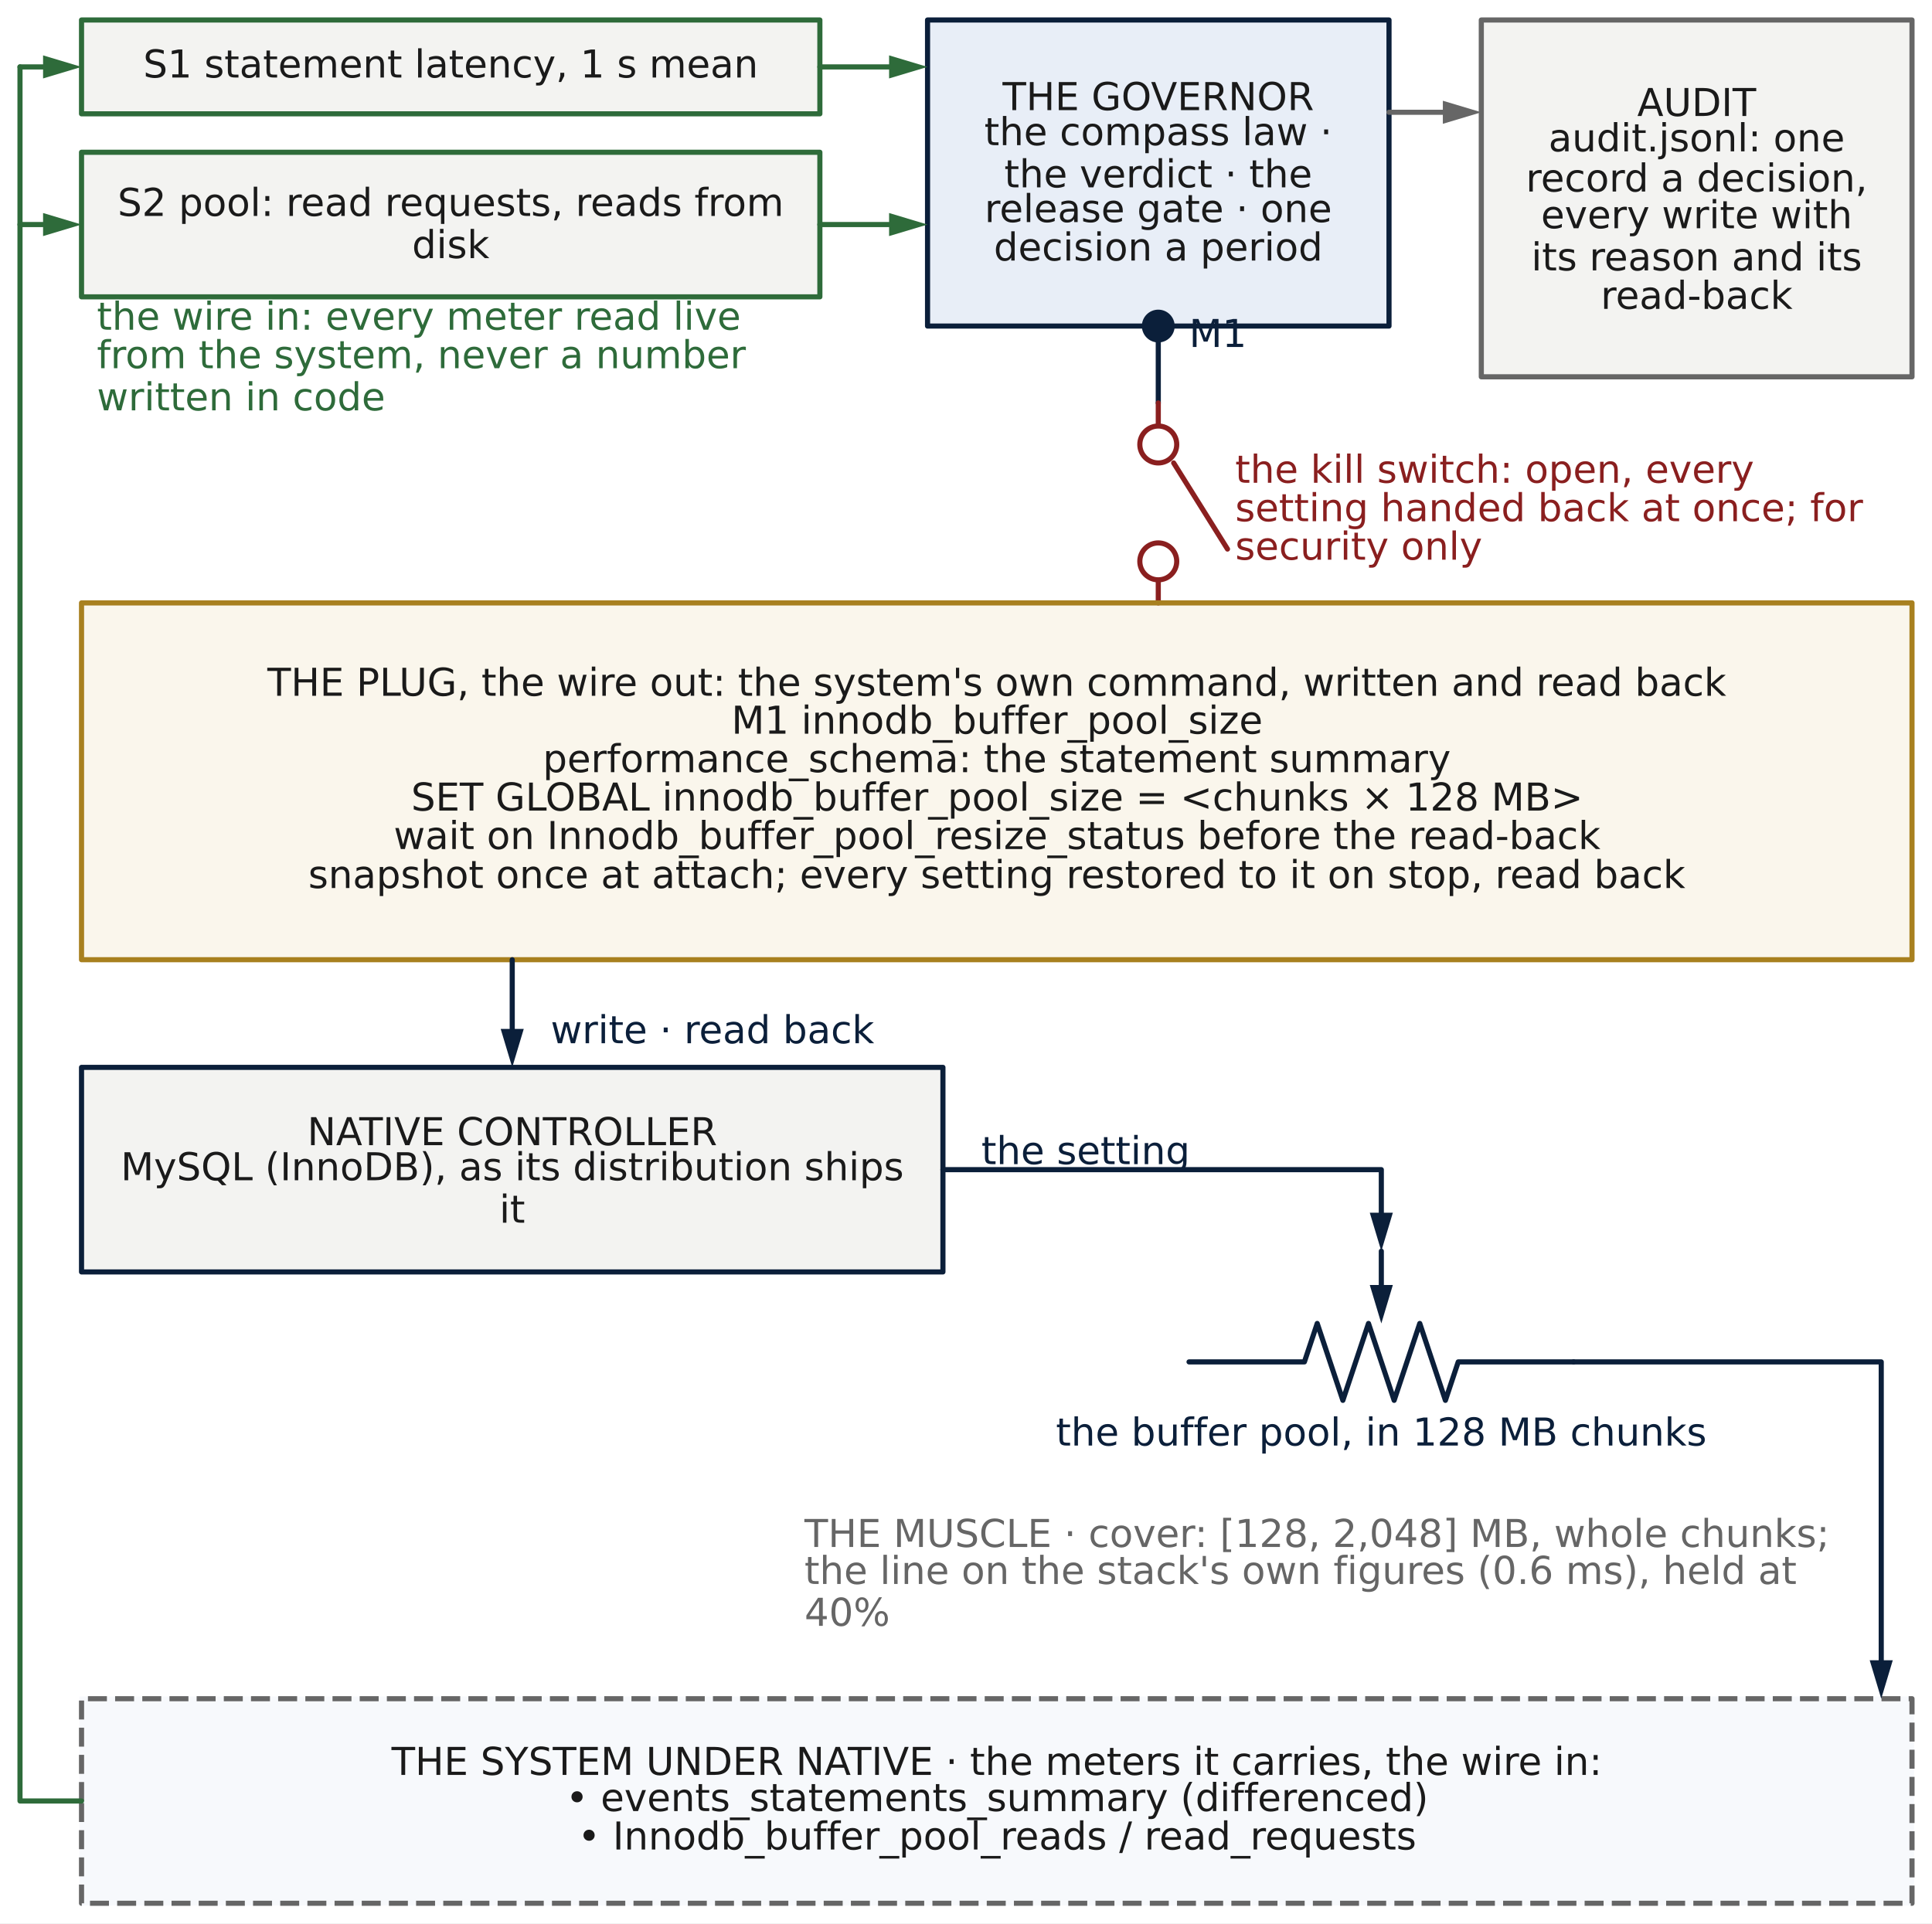
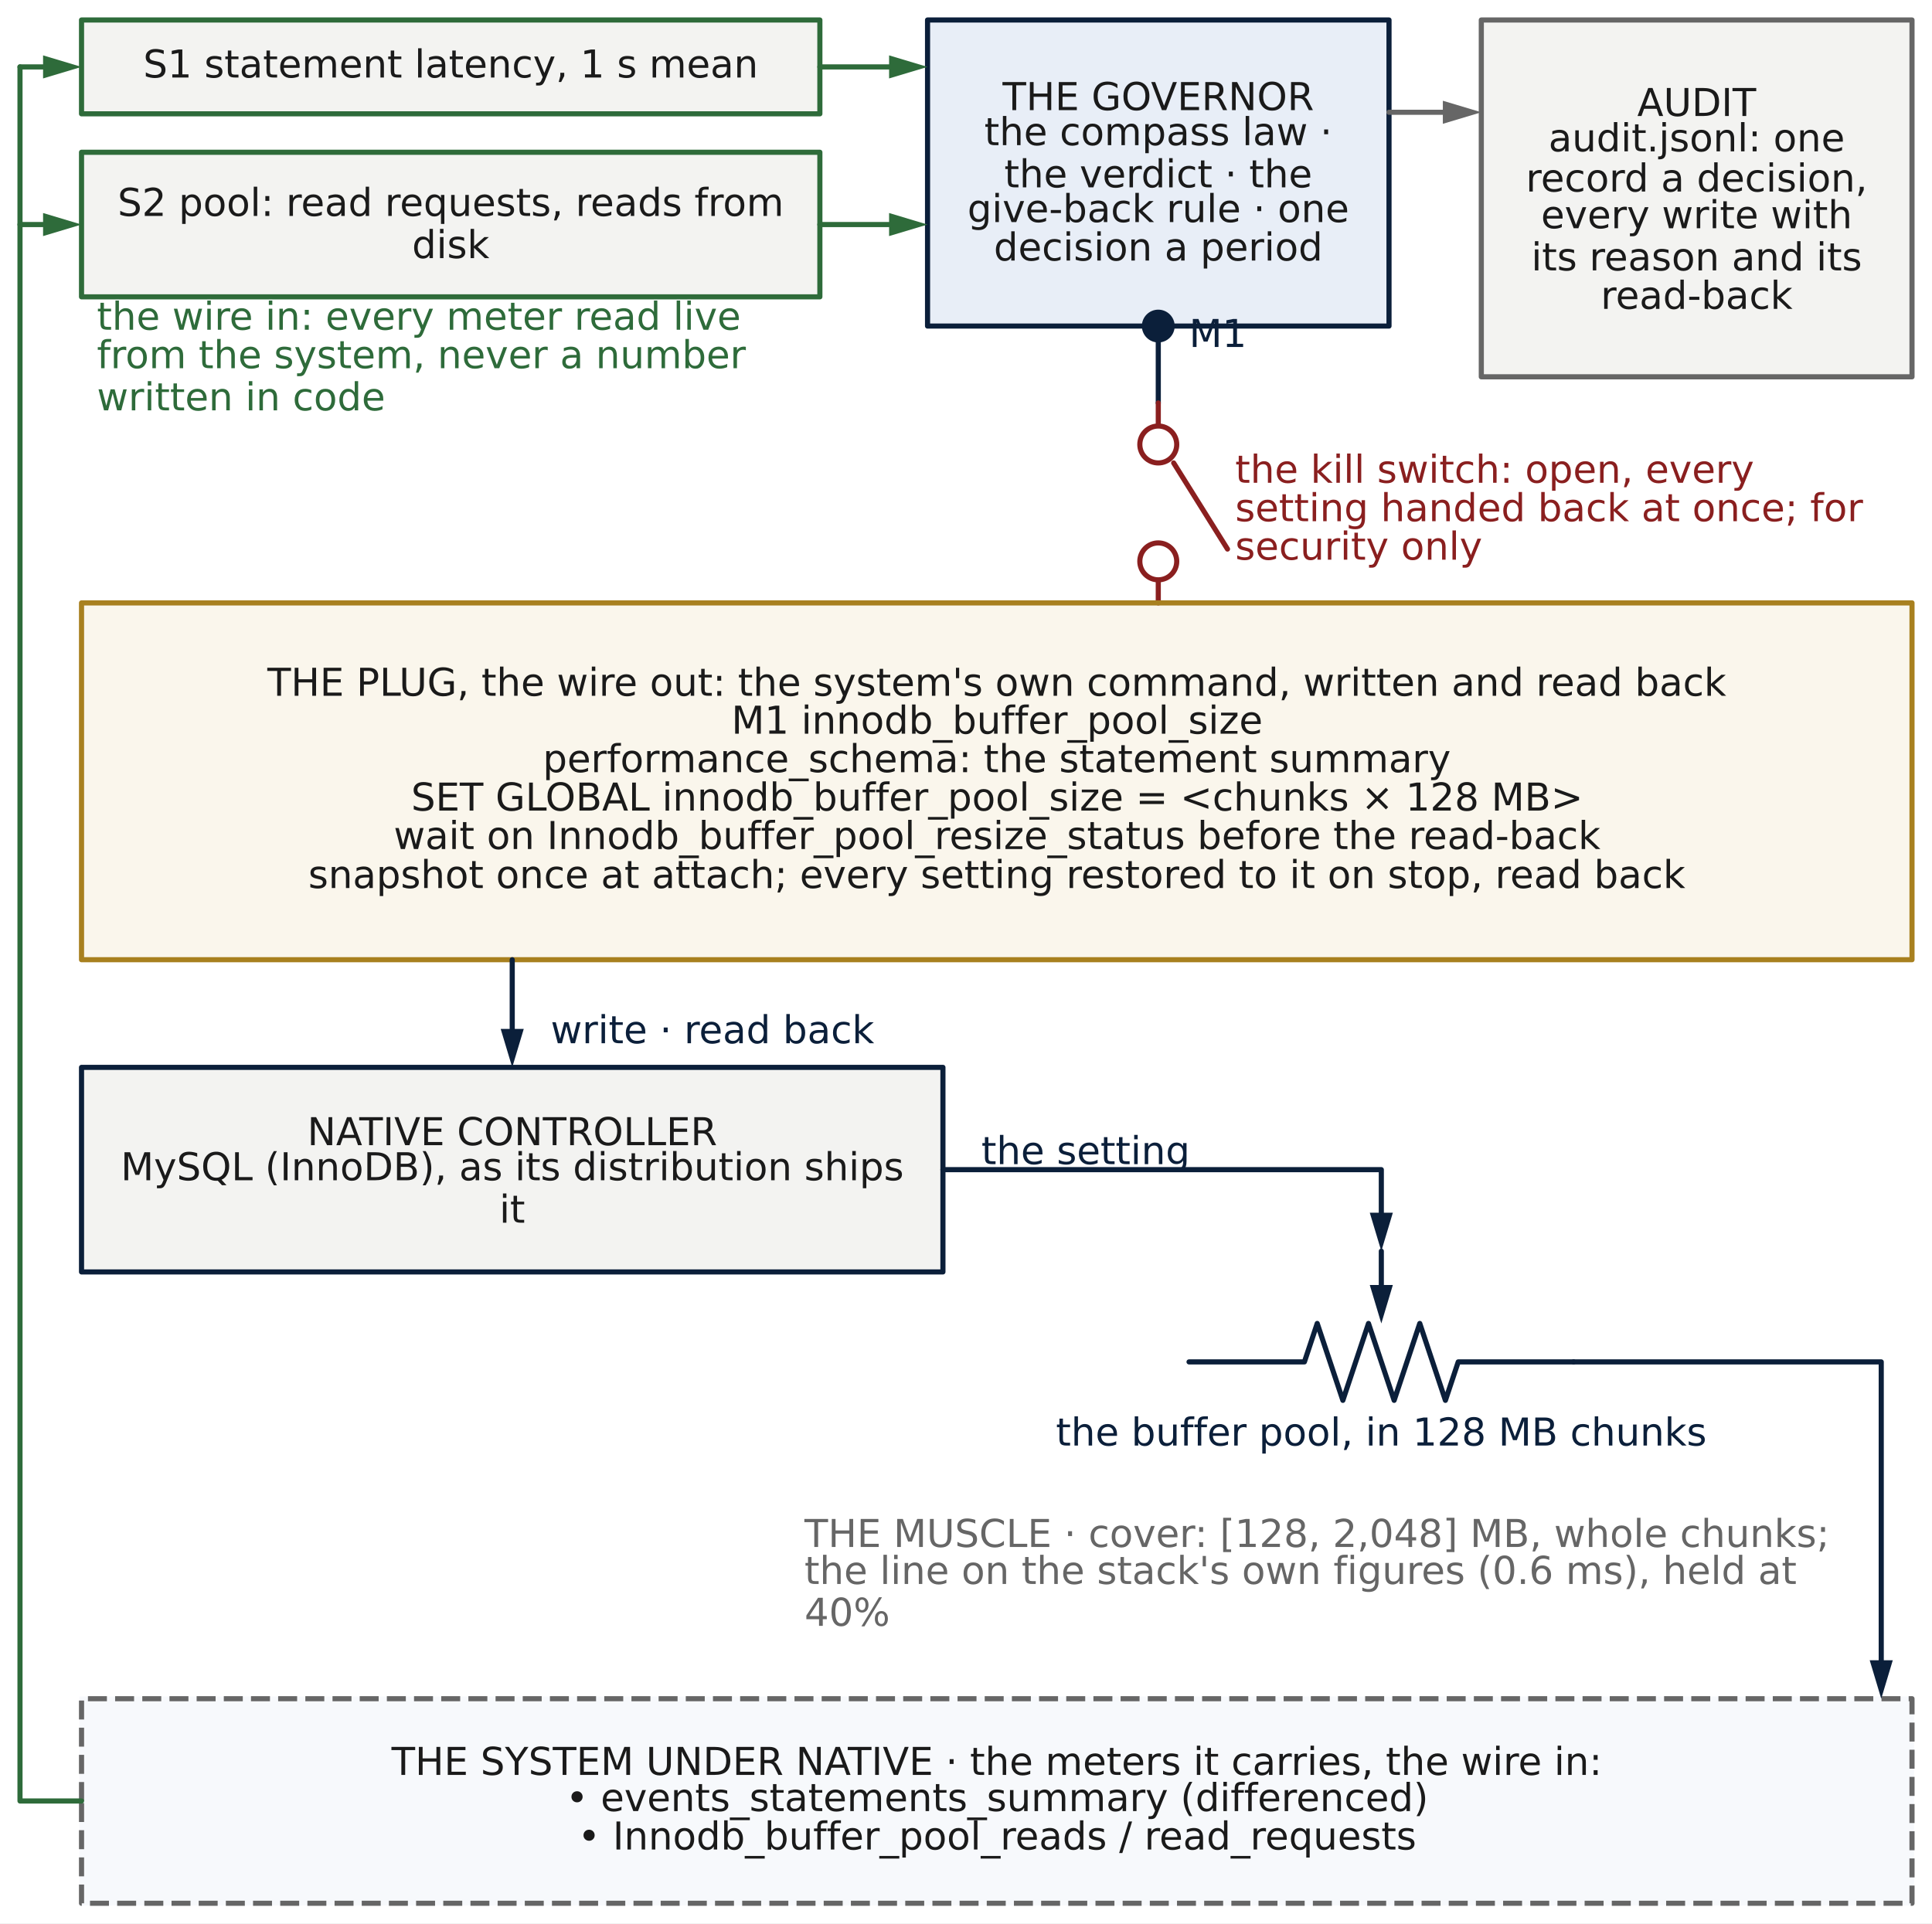
<svg xmlns="http://www.w3.org/2000/svg" width="452.16pt" height="450.18pt" viewBox="0 0 452.16 450.18" version="1.1">
  <defs>
    <style type="text/css">*{stroke-linejoin: round; stroke-linecap: butt}</style>
  </defs>
  <g id="figure_1">
    <g id="patch_1">
      <path d="M 0 450.18  L 452.16 450.18  L 452.16 0  L 0 0  z " style="fill: #ffffff" />
    </g>
    <g id="axes_1">
      <g id="patch_2">
-         <path d="M 217.08 40.5  L 217.08 4.68  L 325.08 4.68  L 325.08 76.32  L 217.08 76.32  z " clip-path="url(#pf375bcbe7f)" style="fill: #e8eef7; stroke: #e8eef7; stroke-linejoin: miter" />
+         <path d="M 217.08 40.5  L 217.08 4.68  L 325.08 4.68  L 325.08 76.32  L 217.08 76.32  z " clip-path="url(#p6a76ac47f1)" style="fill: #e8eef7; stroke: #e8eef7; stroke-linejoin: miter" />
      </g>
      <g id="patch_3">
-         <path d="M 19.08 15.66  L 19.08 4.68  L 191.88 4.68  L 191.88 26.64  L 19.08 26.64  z " clip-path="url(#pf375bcbe7f)" style="fill: #f3f3f1; stroke: #f3f3f1; stroke-linejoin: miter" />
+         <path d="M 19.08 15.66  L 19.08 4.68  L 191.88 4.68  L 191.88 26.64  L 19.08 26.64  z " clip-path="url(#p6a76ac47f1)" style="fill: #f3f3f1; stroke: #f3f3f1; stroke-linejoin: miter" />
      </g>
      <g id="patch_4">
-         <path d="M 19.08 52.56  L 19.08 35.64  L 191.88 35.64  L 191.88 69.48  L 19.08 69.48  z " clip-path="url(#pf375bcbe7f)" style="fill: #f3f3f1; stroke: #f3f3f1; stroke-linejoin: miter" />
+         <path d="M 19.08 52.56  L 19.08 35.64  L 191.88 35.64  L 191.88 69.48  L 19.08 69.48  z " clip-path="url(#p6a76ac47f1)" style="fill: #f3f3f1; stroke: #f3f3f1; stroke-linejoin: miter" />
      </g>
      <g id="patch_5">
-         <path d="M 346.68 46.44  L 346.68 4.68  L 447.48 4.68  L 447.48 88.2  L 346.68 88.2  z " clip-path="url(#pf375bcbe7f)" style="fill: #f3f3f1; stroke: #f3f3f1; stroke-linejoin: miter" />
+         <path d="M 346.68 46.44  L 346.68 4.68  L 447.48 4.68  L 447.48 88.2  L 346.68 88.2  z " clip-path="url(#p6a76ac47f1)" style="fill: #f3f3f1; stroke: #f3f3f1; stroke-linejoin: miter" />
      </g>
      <g id="patch_6">
-         <path d="M 19.08 182.88  L 19.08 141.12  L 447.48 141.12  L 447.48 224.64  L 19.08 224.64  z " clip-path="url(#pf375bcbe7f)" style="fill: #faf6ec; stroke: #faf6ec; stroke-linejoin: miter" />
+         <path d="M 19.08 182.88  L 19.08 141.12  L 447.48 141.12  L 447.48 224.64  L 19.08 224.64  z " clip-path="url(#p6a76ac47f1)" style="fill: #faf6ec; stroke: #faf6ec; stroke-linejoin: miter" />
      </g>
      <g id="patch_7">
-         <path d="M 19.08 273.78  L 19.08 249.84  L 220.68 249.84  L 220.68 297.72  L 19.08 297.72  z " clip-path="url(#pf375bcbe7f)" style="fill: #f3f3f1; stroke: #f3f3f1; stroke-linejoin: miter" />
+         <path d="M 19.08 273.78  L 19.08 249.84  L 220.68 249.84  L 220.68 297.72  L 19.08 297.72  z " clip-path="url(#p6a76ac47f1)" style="fill: #f3f3f1; stroke: #f3f3f1; stroke-linejoin: miter" />
      </g>
      <g id="patch_8">
-         <path d="M 19.08 421.56  L 19.08 397.62  L 447.48 397.62  L 447.48 445.5  L 19.08 445.5  z " clip-path="url(#pf375bcbe7f)" style="fill: #f7f9fc; stroke: #f7f9fc; stroke-linejoin: miter" />
+         <path d="M 19.08 421.56  L 19.08 397.62  L 447.48 397.62  L 447.48 445.5  L 19.08 445.5  z " clip-path="url(#p6a76ac47f1)" style="fill: #f7f9fc; stroke: #f7f9fc; stroke-linejoin: miter" />
      </g>
      <g id="line2d_1">
-         <path d="M 217.08 40.5  L 217.08 4.68  L 325.08 4.68  L 325.08 76.32  L 217.08 76.32  L 217.08 40.5  " clip-path="url(#pf375bcbe7f)" style="fill: none; stroke: #0b1f3a; stroke-width: 1.2; stroke-linecap: round" />
+         <path d="M 217.08 40.5  L 217.08 4.68  L 325.08 4.68  L 325.08 76.32  L 217.08 76.32  L 217.08 40.5  " clip-path="url(#p6a76ac47f1)" style="fill: none; stroke: #0b1f3a; stroke-width: 1.2; stroke-linecap: round" />
      </g>
      <g id="line2d_2">
-         <path d="M 19.08 15.66  L 19.08 4.68  L 191.88 4.68  L 191.88 26.64  L 19.08 26.64  L 19.08 15.66  " clip-path="url(#pf375bcbe7f)" style="fill: none; stroke: #2e6b3a; stroke-width: 1.2; stroke-linecap: round" />
+         <path d="M 19.08 15.66  L 19.08 4.68  L 191.88 4.68  L 191.88 26.64  L 19.08 26.64  L 19.08 15.66  " clip-path="url(#p6a76ac47f1)" style="fill: none; stroke: #2e6b3a; stroke-width: 1.2; stroke-linecap: round" />
      </g>
      <g id="line2d_3">
-         <path d="M 191.88 15.66  L 208.08 15.66  " clip-path="url(#pf375bcbe7f)" style="fill: none; stroke: #2e6b3a; stroke-width: 1.2; stroke-linecap: round" />
+         <path d="M 191.88 15.66  L 208.08 15.66  " clip-path="url(#p6a76ac47f1)" style="fill: none; stroke: #2e6b3a; stroke-width: 1.2; stroke-linecap: round" />
      </g>
      <g id="patch_9">
-         <path d="M 208.08 12.96  L 217.08 15.66  L 208.08 18.36  z " clip-path="url(#pf375bcbe7f)" style="fill: #2e6b3a" />
+         <path d="M 208.08 12.96  L 217.08 15.66  L 208.08 18.36  z " clip-path="url(#p6a76ac47f1)" style="fill: #2e6b3a" />
      </g>
      <g id="line2d_4">
-         <path d="M 19.08 52.56  L 19.08 35.64  L 191.88 35.64  L 191.88 69.48  L 19.08 69.48  L 19.08 52.56  " clip-path="url(#pf375bcbe7f)" style="fill: none; stroke: #2e6b3a; stroke-width: 1.2; stroke-linecap: round" />
+         <path d="M 19.08 52.56  L 19.08 35.64  L 191.88 35.64  L 191.88 69.48  L 19.08 69.48  L 19.08 52.56  " clip-path="url(#p6a76ac47f1)" style="fill: none; stroke: #2e6b3a; stroke-width: 1.2; stroke-linecap: round" />
      </g>
      <g id="line2d_5">
-         <path d="M 191.88 52.56  L 208.08 52.56  " clip-path="url(#pf375bcbe7f)" style="fill: none; stroke: #2e6b3a; stroke-width: 1.2; stroke-linecap: round" />
+         <path d="M 191.88 52.56  L 208.08 52.56  " clip-path="url(#p6a76ac47f1)" style="fill: none; stroke: #2e6b3a; stroke-width: 1.2; stroke-linecap: round" />
      </g>
      <g id="patch_10">
-         <path d="M 208.08 49.86  L 217.08 52.56  L 208.08 55.26  z " clip-path="url(#pf375bcbe7f)" style="fill: #2e6b3a" />
+         <path d="M 208.08 49.86  L 217.08 52.56  L 208.08 55.26  z " clip-path="url(#p6a76ac47f1)" style="fill: #2e6b3a" />
      </g>
      <g id="line2d_6">
-         <path d="M 346.68 46.44  L 346.68 4.68  L 447.48 4.68  L 447.48 88.2  L 346.68 88.2  L 346.68 46.44  " clip-path="url(#pf375bcbe7f)" style="fill: none; stroke: #666666; stroke-width: 1.2; stroke-linecap: round" />
+         <path d="M 346.68 46.44  L 346.68 4.68  L 447.48 4.68  L 447.48 88.2  L 346.68 88.2  L 346.68 46.44  " clip-path="url(#p6a76ac47f1)" style="fill: none; stroke: #666666; stroke-width: 1.2; stroke-linecap: round" />
      </g>
      <g id="line2d_7">
-         <path d="M 325.08 26.28  L 337.68 26.28  " clip-path="url(#pf375bcbe7f)" style="fill: none; stroke: #666666; stroke-width: 1.2; stroke-linecap: round" />
+         <path d="M 325.08 26.28  L 337.68 26.28  " clip-path="url(#p6a76ac47f1)" style="fill: none; stroke: #666666; stroke-width: 1.2; stroke-linecap: round" />
      </g>
      <g id="patch_11">
-         <path d="M 337.68 23.58  L 346.68 26.28  L 337.68 28.98  z " clip-path="url(#pf375bcbe7f)" style="fill: #666666" />
+         <path d="M 337.68 23.58  L 346.68 26.28  L 337.68 28.98  z " clip-path="url(#p6a76ac47f1)" style="fill: #666666" />
      </g>
      <g id="line2d_8">
-         <path d="M 271.08 76.32  L 271.08 85.32  L 271.08 94.32  " clip-path="url(#pf375bcbe7f)" style="fill: none; stroke: #0b1f3a; stroke-width: 1.2; stroke-linecap: round" />
+         <path d="M 271.08 76.32  L 271.08 85.32  L 271.08 94.32  " clip-path="url(#p6a76ac47f1)" style="fill: none; stroke: #0b1f3a; stroke-width: 1.2; stroke-linecap: round" />
      </g>
      <g id="line2d_9">
-         <path d="M 271.08 94.32  L 271.08 99.72  M 274.68 108.36  L 287.28 128.52  M 271.08 135.72  L 271.08 141.12  " clip-path="url(#pf375bcbe7f)" style="fill: none; stroke: #8a1f1f; stroke-width: 1.2; stroke-linecap: round" />
+         <path d="M 271.08 94.32  L 271.08 99.72  M 274.68 108.36  L 287.28 128.52  M 271.08 135.72  L 271.08 141.12  " clip-path="url(#p6a76ac47f1)" style="fill: none; stroke: #8a1f1f; stroke-width: 1.2; stroke-linecap: round" />
      </g>
      <g id="line2d_10">
-         <path d="M 19.08 182.88  L 19.08 141.12  L 447.48 141.12  L 447.48 224.64  L 19.08 224.64  L 19.08 182.88  " clip-path="url(#pf375bcbe7f)" style="fill: none; stroke: #a8801f; stroke-width: 1.2; stroke-linecap: round" />
+         <path d="M 19.08 182.88  L 19.08 141.12  L 447.48 141.12  L 447.48 224.64  L 19.08 224.64  L 19.08 182.88  " clip-path="url(#p6a76ac47f1)" style="fill: none; stroke: #a8801f; stroke-width: 1.2; stroke-linecap: round" />
      </g>
      <g id="line2d_11">
-         <path d="M 19.08 273.78  L 19.08 249.84  L 220.68 249.84  L 220.68 297.72  L 19.08 297.72  L 19.08 273.78  " clip-path="url(#pf375bcbe7f)" style="fill: none; stroke: #0b1f3a; stroke-width: 1.2; stroke-linecap: round" />
+         <path d="M 19.08 273.78  L 19.08 249.84  L 220.68 249.84  L 220.68 297.72  L 19.08 297.72  L 19.08 273.78  " clip-path="url(#p6a76ac47f1)" style="fill: none; stroke: #0b1f3a; stroke-width: 1.2; stroke-linecap: round" />
      </g>
      <g id="line2d_12">
-         <path d="M 119.88 224.64  L 119.88 240.84  " clip-path="url(#pf375bcbe7f)" style="fill: none; stroke: #0b1f3a; stroke-width: 1.2; stroke-linecap: round" />
+         <path d="M 119.88 224.64  L 119.88 240.84  " clip-path="url(#p6a76ac47f1)" style="fill: none; stroke: #0b1f3a; stroke-width: 1.2; stroke-linecap: round" />
      </g>
      <g id="patch_12">
-         <path d="M 122.58 240.84  L 119.88 249.84  L 117.18 240.84  z " clip-path="url(#pf375bcbe7f)" style="fill: #0b1f3a" />
+         <path d="M 122.58 240.84  L 119.88 249.84  L 117.18 240.84  z " clip-path="url(#p6a76ac47f1)" style="fill: #0b1f3a" />
      </g>
      <g id="line2d_13">
-         <path d="M 278.28 318.78  L 305.28 318.78  L 308.28 309.78  L 314.28 327.78  L 320.28 309.78  L 326.28 327.78  L 332.28 309.78  L 338.28 327.78  L 341.28 318.78  L 368.28 318.78  " clip-path="url(#pf375bcbe7f)" style="fill: none; stroke: #0b1f3a; stroke-width: 1.2; stroke-linecap: round" />
+         <path d="M 278.28 318.78  L 305.28 318.78  L 308.28 309.78  L 314.28 327.78  L 320.28 309.78  L 326.28 327.78  L 332.28 309.78  L 338.28 327.78  L 341.28 318.78  L 368.28 318.78  " clip-path="url(#p6a76ac47f1)" style="fill: none; stroke: #0b1f3a; stroke-width: 1.2; stroke-linecap: round" />
      </g>
      <g id="line2d_14">
-         <path d="M 323.28 292.86  L 323.28 300.78  " clip-path="url(#pf375bcbe7f)" style="fill: none; stroke: #0b1f3a; stroke-width: 1.2; stroke-linecap: round" />
+         <path d="M 323.28 292.86  L 323.28 300.78  " clip-path="url(#p6a76ac47f1)" style="fill: none; stroke: #0b1f3a; stroke-width: 1.2; stroke-linecap: round" />
      </g>
      <g id="patch_13">
-         <path d="M 325.98 300.78  L 323.28 309.78  L 320.58 300.78  z " clip-path="url(#pf375bcbe7f)" style="fill: #0b1f3a" />
+         <path d="M 325.98 300.78  L 323.28 309.78  L 320.58 300.78  z " clip-path="url(#p6a76ac47f1)" style="fill: #0b1f3a" />
      </g>
      <g id="line2d_15">
-         <path d="M 220.68 273.78  L 323.28 273.78  L 323.28 283.86  " clip-path="url(#pf375bcbe7f)" style="fill: none; stroke: #0b1f3a; stroke-width: 1.2; stroke-linecap: round" />
+         <path d="M 220.68 273.78  L 323.28 273.78  L 323.28 283.86  " clip-path="url(#p6a76ac47f1)" style="fill: none; stroke: #0b1f3a; stroke-width: 1.2; stroke-linecap: round" />
      </g>
      <g id="patch_14">
-         <path d="M 325.98 283.86  L 323.28 292.86  L 320.58 283.86  z " clip-path="url(#pf375bcbe7f)" style="fill: #0b1f3a" />
+         <path d="M 325.98 283.86  L 323.28 292.86  L 320.58 283.86  z " clip-path="url(#p6a76ac47f1)" style="fill: #0b1f3a" />
      </g>
      <g id="line2d_16">
-         <path d="M 19.08 421.56  L 19.08 397.62  L 447.48 397.62  L 447.48 445.5  L 19.08 445.5  L 19.08 421.56  " clip-path="url(#pf375bcbe7f)" style="fill: none; stroke-dasharray: 4.44,1.92; stroke-dashoffset: 0; stroke: #666666; stroke-width: 1.2" />
+         <path d="M 19.08 421.56  L 19.08 397.62  L 447.48 397.62  L 447.48 445.5  L 19.08 445.5  L 19.08 421.56  " clip-path="url(#p6a76ac47f1)" style="fill: none; stroke-dasharray: 4.44,1.92; stroke-dashoffset: 0; stroke: #666666; stroke-width: 1.2" />
      </g>
      <g id="line2d_17">
-         <path d="M 368.28 318.78  L 440.28 318.78  L 440.28 388.62  " clip-path="url(#pf375bcbe7f)" style="fill: none; stroke: #0b1f3a; stroke-width: 1.2; stroke-linecap: round" />
+         <path d="M 368.28 318.78  L 440.28 318.78  L 440.28 388.62  " clip-path="url(#p6a76ac47f1)" style="fill: none; stroke: #0b1f3a; stroke-width: 1.2; stroke-linecap: round" />
      </g>
      <g id="patch_15">
-         <path d="M 442.98 388.62  L 440.28 397.62  L 437.58 388.62  z " clip-path="url(#pf375bcbe7f)" style="fill: #0b1f3a" />
+         <path d="M 442.98 388.62  L 440.28 397.62  L 437.58 388.62  z " clip-path="url(#p6a76ac47f1)" style="fill: #0b1f3a" />
      </g>
      <g id="line2d_18">
-         <path d="M 19.08 421.56  L 4.68 421.56  L 4.68 15.66  " clip-path="url(#pf375bcbe7f)" style="fill: none; stroke: #2e6b3a; stroke-width: 1.2; stroke-linecap: round" />
+         <path d="M 19.08 421.56  L 4.68 421.56  L 4.68 15.66  " clip-path="url(#p6a76ac47f1)" style="fill: none; stroke: #2e6b3a; stroke-width: 1.2; stroke-linecap: round" />
      </g>
      <g id="line2d_19">
-         <path d="M 4.68 15.66  L 10.08 15.66  " clip-path="url(#pf375bcbe7f)" style="fill: none; stroke: #2e6b3a; stroke-width: 1.2; stroke-linecap: round" />
+         <path d="M 4.68 15.66  L 10.08 15.66  " clip-path="url(#p6a76ac47f1)" style="fill: none; stroke: #2e6b3a; stroke-width: 1.2; stroke-linecap: round" />
      </g>
      <g id="patch_16">
-         <path d="M 10.08 12.96  L 19.08 15.66  L 10.08 18.36  z " clip-path="url(#pf375bcbe7f)" style="fill: #2e6b3a" />
+         <path d="M 10.08 12.96  L 19.08 15.66  L 10.08 18.36  z " clip-path="url(#p6a76ac47f1)" style="fill: #2e6b3a" />
      </g>
      <g id="line2d_20">
-         <path d="M 4.68 52.56  L 10.08 52.56  " clip-path="url(#pf375bcbe7f)" style="fill: none; stroke: #2e6b3a; stroke-width: 1.2; stroke-linecap: round" />
+         <path d="M 4.68 52.56  L 10.08 52.56  " clip-path="url(#p6a76ac47f1)" style="fill: none; stroke: #2e6b3a; stroke-width: 1.2; stroke-linecap: round" />
      </g>
      <g id="patch_17">
-         <path d="M 10.08 49.86  L 19.08 52.56  L 10.08 55.26  z " clip-path="url(#pf375bcbe7f)" style="fill: #2e6b3a" />
+         <path d="M 10.08 49.86  L 19.08 52.56  L 10.08 55.26  z " clip-path="url(#p6a76ac47f1)" style="fill: #2e6b3a" />
      </g>
      <g id="text_1">
        <text style="font-size: 9px; font-family: 'DejaVu Sans'; fill: #1a1a1a" transform="translate(234.6391 25.77586)">THE GOVERNOR</text>
        <text style="font-size: 9px; font-family: 'DejaVu Sans'; fill: #1a1a1a" transform="translate(230.3726 33.98344)">the compass law ·</text>
        <text style="font-size: 9px; font-family: 'DejaVu Sans'; fill: #1a1a1a" transform="translate(235.0406 43.85531)">the verdict · the</text>
-         <text style="font-size: 9px; font-family: 'DejaVu Sans'; fill: #1a1a1a" transform="translate(230.4281 51.98344)">release gate · one</text>
+         <text style="font-size: 9px; font-family: 'DejaVu Sans'; fill: #1a1a1a" transform="translate(226.407 51.98344)">give-back rule · one</text>
        <text style="font-size: 9px; font-family: 'DejaVu Sans'; fill: #1a1a1a" transform="translate(232.5762 60.98344)">decision a period</text>
      </g>
      <g id="text_2">
        <text style="font-size: 9px; font-family: 'DejaVu Sans'; text-anchor: middle; fill: #1a1a1a" x="105.48" y="18.143" transform="rotate(-0 105.48 18.14344)">S1 statement latency, 1 s mean</text>
      </g>
      <g id="text_3">
        <text style="font-size: 9px; font-family: 'DejaVu Sans'; fill: #1a1a1a" transform="translate(27.51539 50.54344)">S2 pool: read requests, reads from</text>
        <text style="font-size: 9px; font-family: 'DejaVu Sans'; fill: #1a1a1a" transform="translate(96.42305 60.41531)">disk</text>
      </g>
      <g id="text_4">
        <text style="font-size: 9px; font-family: 'DejaVu Sans'; fill: #1a1a1a" transform="translate(383.1673 27.1568)">AUDIT</text>
        <text style="font-size: 9px; font-family: 'DejaVu Sans'; fill: #1a1a1a" transform="translate(362.3991 35.42344)">audit.jsonl: one</text>
        <text style="font-size: 9px; font-family: 'DejaVu Sans'; fill: #1a1a1a" transform="translate(357.1066 44.83617)">record a decision,</text>
        <text style="font-size: 9px; font-family: 'DejaVu Sans'; fill: #1a1a1a" transform="translate(360.6455 53.42344)">every write with</text>
        <text style="font-size: 9px; font-family: 'DejaVu Sans'; fill: #1a1a1a" transform="translate(358.3793 63.29531)">its reason and its</text>
        <text style="font-size: 9px; font-family: 'DejaVu Sans'; fill: #1a1a1a" transform="translate(374.6278 72.29531)">read-back</text>
      </g>
      <g id="text_5">
        <text style="font-size: 9px; font-family: 'DejaVu Sans'; fill: #2e6b3a" transform="translate(22.68 77.18344)">the wire in: every meter read live</text>
        <text style="font-size: 9px; font-family: 'DejaVu Sans'; fill: #2e6b3a" transform="translate(22.68 86.18344)">from the system, never a number</text>
        <text style="font-size: 9px; font-family: 'DejaVu Sans'; fill: #2e6b3a" transform="translate(22.68 96.05531)">written in code</text>
      </g>
      <g id="text_6">
        <text style="font-size: 9px; font-family: 'DejaVu Sans'; text-anchor: start; fill: #0b1f3a" x="278.28" y="81.221" transform="rotate(-0 278.28 81.22078)">M1</text>
      </g>
      <g id="patch_18">
-         <path d="M 271.08 108.36  C 272.226 108.36 273.325 107.905 274.135 107.095  C 274.945 106.285 275.4 105.186 275.4 104.04  C 275.4 102.894 274.945 101.795 274.135 100.985  C 273.325 100.175 272.226 99.72 271.08 99.72  C 269.934 99.72 268.835 100.175 268.025 100.985  C 267.215 101.795 266.76 102.894 266.76 104.04  C 266.76 105.186 267.215 106.285 268.025 107.095  C 268.835 107.905 269.934 108.36 271.08 108.36  z " clip-path="url(#pf375bcbe7f)" style="fill: #ffffff; stroke: #8a1f1f; stroke-width: 1.2; stroke-linejoin: miter" />
+         <path d="M 271.08 108.36  C 272.226 108.36 273.325 107.905 274.135 107.095  C 274.945 106.285 275.4 105.186 275.4 104.04  C 275.4 102.894 274.945 101.795 274.135 100.985  C 273.325 100.175 272.226 99.72 271.08 99.72  C 269.934 99.72 268.835 100.175 268.025 100.985  C 267.215 101.795 266.76 102.894 266.76 104.04  C 266.76 105.186 267.215 106.285 268.025 107.095  C 268.835 107.905 269.934 108.36 271.08 108.36  z " clip-path="url(#p6a76ac47f1)" style="fill: #ffffff; stroke: #8a1f1f; stroke-width: 1.2; stroke-linejoin: miter" />
      </g>
      <g id="patch_19">
-         <path d="M 271.08 135.72  C 272.226 135.72 273.325 135.265 274.135 134.455  C 274.945 133.645 275.4 132.546 275.4 131.4  C 275.4 130.254 274.945 129.155 274.135 128.345  C 273.325 127.535 272.226 127.08 271.08 127.08  C 269.934 127.08 268.835 127.535 268.025 128.345  C 267.215 129.155 266.76 130.254 266.76 131.4  C 266.76 132.546 267.215 133.645 268.025 134.455  C 268.835 135.265 269.934 135.72 271.08 135.72  z " clip-path="url(#pf375bcbe7f)" style="fill: #ffffff; stroke: #8a1f1f; stroke-width: 1.2; stroke-linejoin: miter" />
+         <path d="M 271.08 135.72  C 272.226 135.72 273.325 135.265 274.135 134.455  C 274.945 133.645 275.4 132.546 275.4 131.4  C 275.4 130.254 274.945 129.155 274.135 128.345  C 273.325 127.535 272.226 127.08 271.08 127.08  C 269.934 127.08 268.835 127.535 268.025 128.345  C 267.215 129.155 266.76 130.254 266.76 131.4  C 266.76 132.546 267.215 133.645 268.025 134.455  C 268.835 135.265 269.934 135.72 271.08 135.72  z " clip-path="url(#p6a76ac47f1)" style="fill: #ffffff; stroke: #8a1f1f; stroke-width: 1.2; stroke-linejoin: miter" />
      </g>
      <g id="text_7">
        <text style="font-size: 9px; font-family: 'DejaVu Sans'; fill: #8a1f1f" transform="translate(289.08 113.0034)">the kill switch: open, every</text>
        <text style="font-size: 9px; font-family: 'DejaVu Sans'; fill: #8a1f1f" transform="translate(289.08 122.0034)">setting handed back at once; for</text>
        <text style="font-size: 9px; font-family: 'DejaVu Sans'; fill: #8a1f1f" transform="translate(289.08 131.0034)">security only</text>
      </g>
      <g id="text_8">
        <text style="font-size: 9px; font-family: 'DejaVu Sans'; fill: #1a1a1a" transform="translate(62.58023 162.8634)">THE PLUG, the wire out: the system's own command, written and read back</text>
        <text style="font-size: 9px; font-family: 'DejaVu Sans'; fill: #1a1a1a" transform="translate(171.1666 171.7383)">M1 innodb_buffer_pool_size</text>
        <text style="font-size: 9px; font-family: 'DejaVu Sans'; fill: #1a1a1a" transform="translate(127.0371 180.7383)">performance_schema: the statement summary</text>
        <text style="font-size: 9px; font-family: 'DejaVu Sans'; fill: #1a1a1a" transform="translate(96.2107 189.7383)">SET GLOBAL innodb_buffer_pool_size = &lt;chunks × 128 MB&gt;</text>
        <text style="font-size: 9px; font-family: 'DejaVu Sans'; fill: #1a1a1a" transform="translate(92.14102 198.7383)">wait on Innodb_buffer_pool_resize_status before the read-back</text>
        <text style="font-size: 9px; font-family: 'DejaVu Sans'; fill: #1a1a1a" transform="translate(72.15047 207.8634)">snapshot once at attach; every setting restored to it on stop, read back</text>
      </g>
      <g id="text_9">
        <text style="font-size: 9px; font-family: 'DejaVu Sans'; fill: #1a1a1a" transform="translate(71.90297 268.0559)">NATIVE CONTROLLER</text>
        <text style="font-size: 9px; font-family: 'DejaVu Sans'; fill: #1a1a1a" transform="translate(28.24664 276.2634)">MySQL (InnoDB), as its distribution ships</text>
        <text style="font-size: 9px; font-family: 'DejaVu Sans'; fill: #1a1a1a" transform="translate(116.8657 286.1993)">it</text>
      </g>
      <g id="text_10">
        <text style="font-size: 9px; font-family: 'DejaVu Sans'; text-anchor: start; fill: #0b1f3a" x="128.88" y="244.195" transform="rotate(-0 128.88 244.1953)">write · read back</text>
      </g>
      <g id="text_11">
        <text style="font-size: 9px; font-family: 'DejaVu Sans'; text-anchor: middle; fill: #0b1f3a" x="323.28" y="338.363" transform="rotate(-0 323.28 338.3634)">the buffer pool, in 128 MB chunks</text>
      </g>
      <g id="text_12">
        <text style="font-size: 9px; font-family: 'DejaVu Sans'; text-anchor: start; fill: #0b1f3a" x="229.68" y="272.483" transform="rotate(-0 229.68 272.4834)">the setting</text>
      </g>
      <g id="text_13">
        <text style="font-size: 9px; font-family: 'DejaVu Sans'; fill: #666666" transform="translate(188.28 362.1059)">THE MUSCLE · cover: [128, 2,048] MB, whole chunks;</text>
        <text style="font-size: 9px; font-family: 'DejaVu Sans'; fill: #666666" transform="translate(188.28 370.7634)">the line on the stack's own figures (0.6 ms), held at</text>
        <text style="font-size: 9px; font-family: 'DejaVu Sans'; fill: #666666" transform="translate(188.28 380.5559)">40%</text>
      </g>
      <g id="text_14">
        <text style="font-size: 9px; font-family: 'DejaVu Sans'; fill: #1a1a1a" transform="translate(91.63898 415.4562)">THE SYSTEM UNDER NATIVE · the meters it carries, the wire in:</text>
        <text style="font-size: 9px; font-family: 'DejaVu Sans'; fill: #1a1a1a" transform="translate(132.3998 423.9183)">• events_statements_summary (differenced)</text>
        <text style="font-size: 9px; font-family: 'DejaVu Sans'; fill: #1a1a1a" transform="translate(135.2173 432.9183)">• Innodb_buffer_pool_reads / read_requests</text>
      </g>
      <g id="patch_20">
-         <path d="M 271.08 79.56  C 271.939 79.56 272.763 79.219 273.371 78.611  C 273.979 78.003 274.32 77.179 274.32 76.32  C 274.32 75.461 273.979 74.637 273.371 74.029  C 272.763 73.421 271.939 73.08 271.08 73.08  C 270.221 73.08 269.397 73.421 268.789 74.029  C 268.181 74.637 267.84 75.461 267.84 76.32  C 267.84 77.179 268.181 78.003 268.789 78.611  C 269.397 79.219 270.221 79.56 271.08 79.56  z " clip-path="url(#pf375bcbe7f)" style="fill: #0b1f3a; stroke: #0b1f3a; stroke-width: 1.2; stroke-linejoin: miter" />
+         <path d="M 271.08 79.56  C 271.939 79.56 272.763 79.219 273.371 78.611  C 273.979 78.003 274.32 77.179 274.32 76.32  C 274.32 75.461 273.979 74.637 273.371 74.029  C 272.763 73.421 271.939 73.08 271.08 73.08  C 270.221 73.08 269.397 73.421 268.789 74.029  C 268.181 74.637 267.84 75.461 267.84 76.32  C 267.84 77.179 268.181 78.003 268.789 78.611  C 269.397 79.219 270.221 79.56 271.08 79.56  z " clip-path="url(#p6a76ac47f1)" style="fill: #0b1f3a; stroke: #0b1f3a; stroke-width: 1.2; stroke-linejoin: miter" />
      </g>
    </g>
  </g>
  <defs>
-     <clipPath id="pf375bcbe7f">
+     <clipPath id="p6a76ac47f1">
      <rect x="0" y="-0" width="452.16" height="450.18" />
    </clipPath>
  </defs>
</svg>
